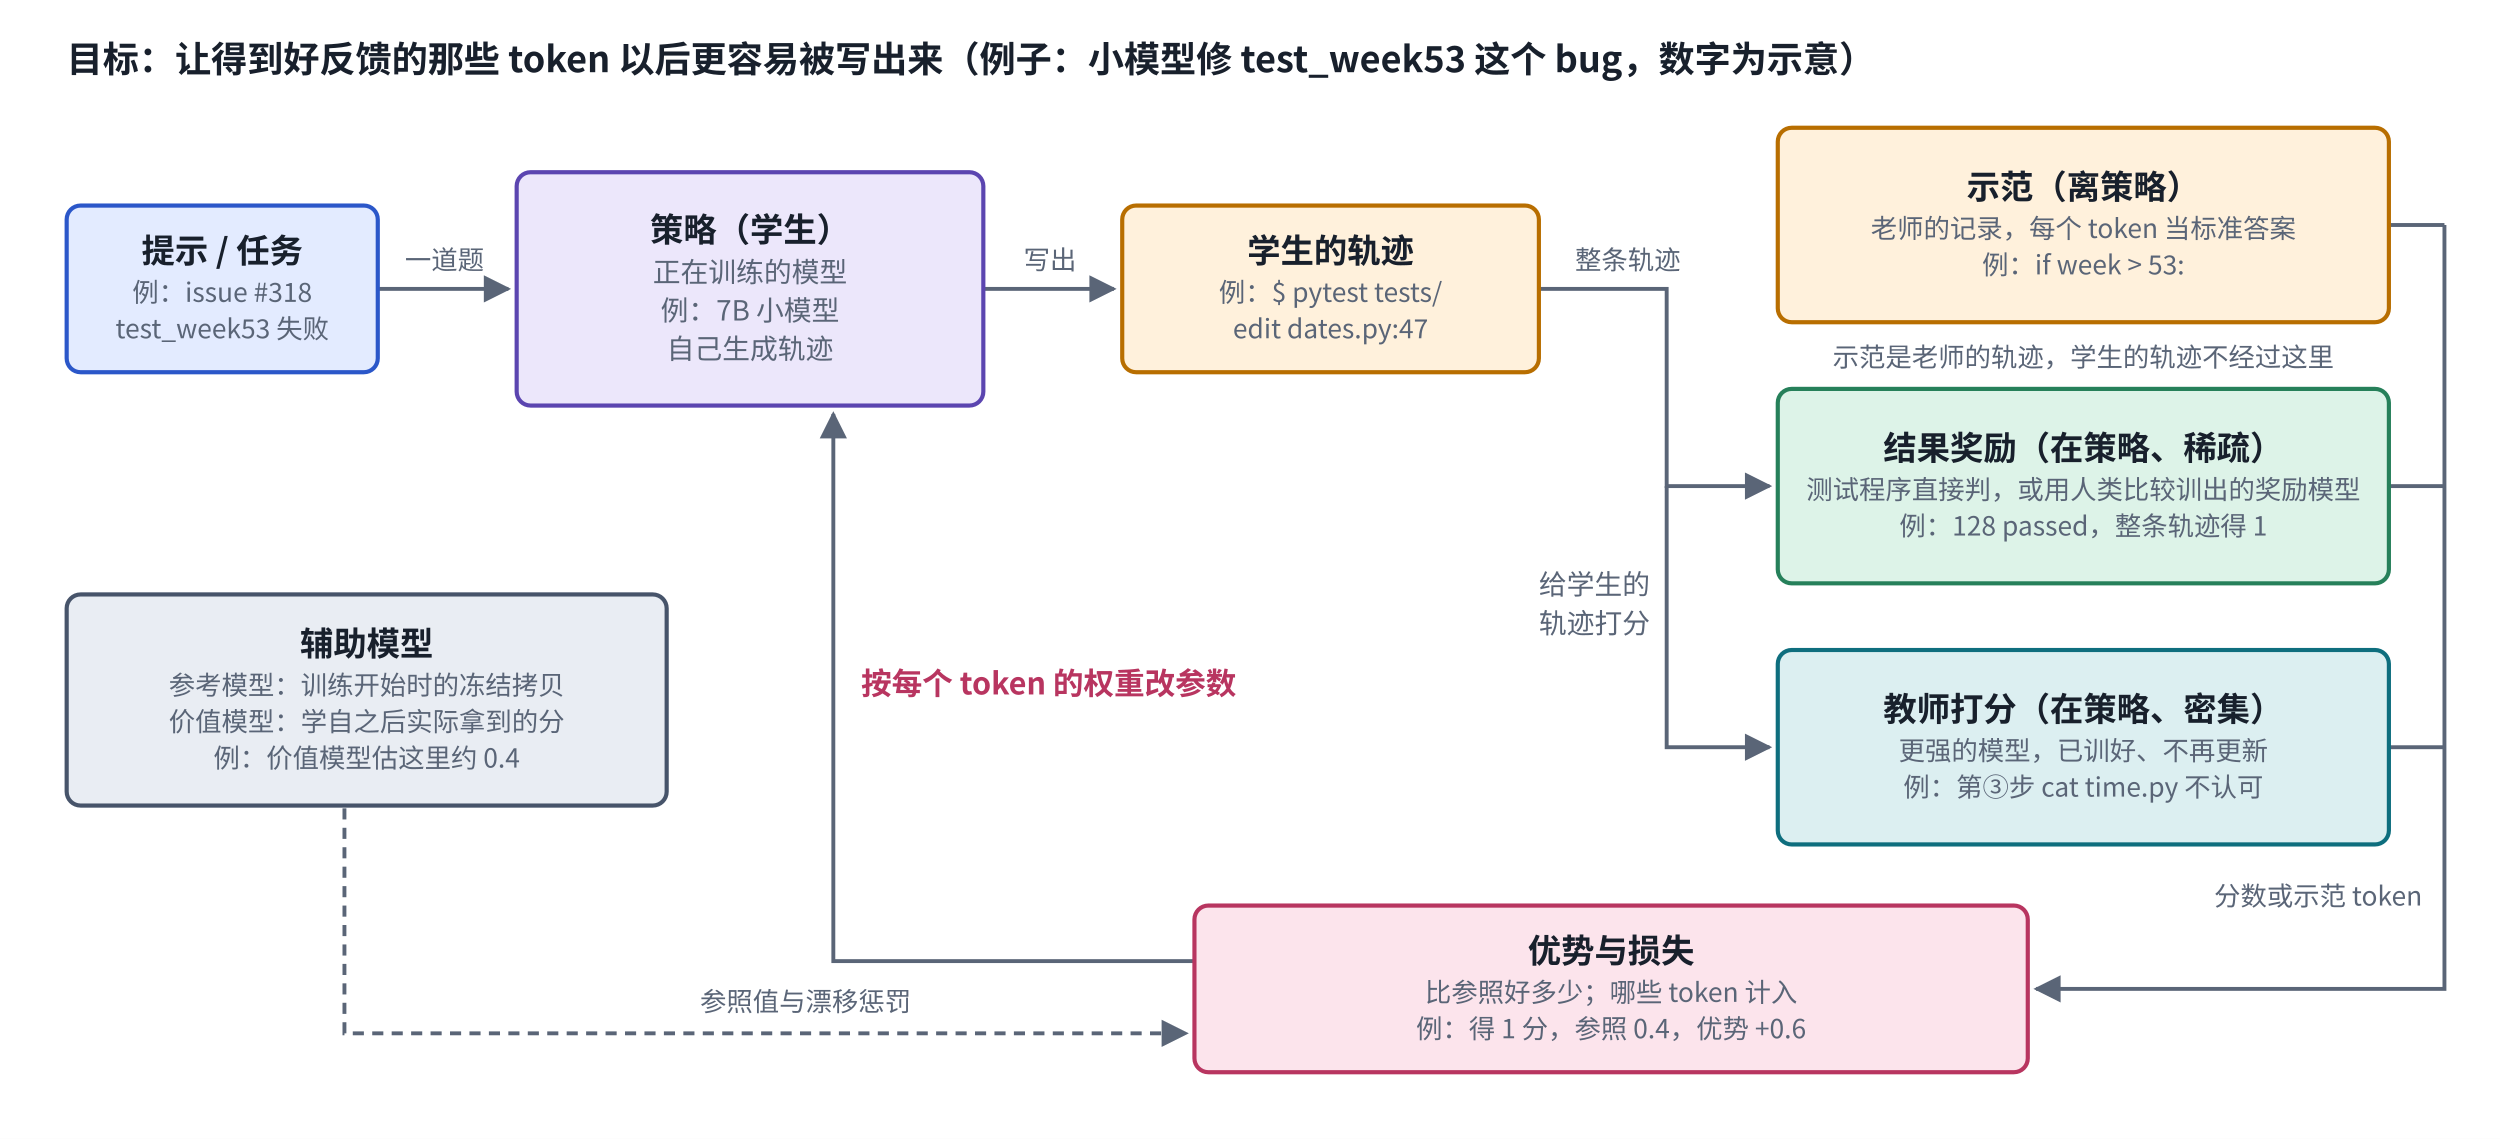
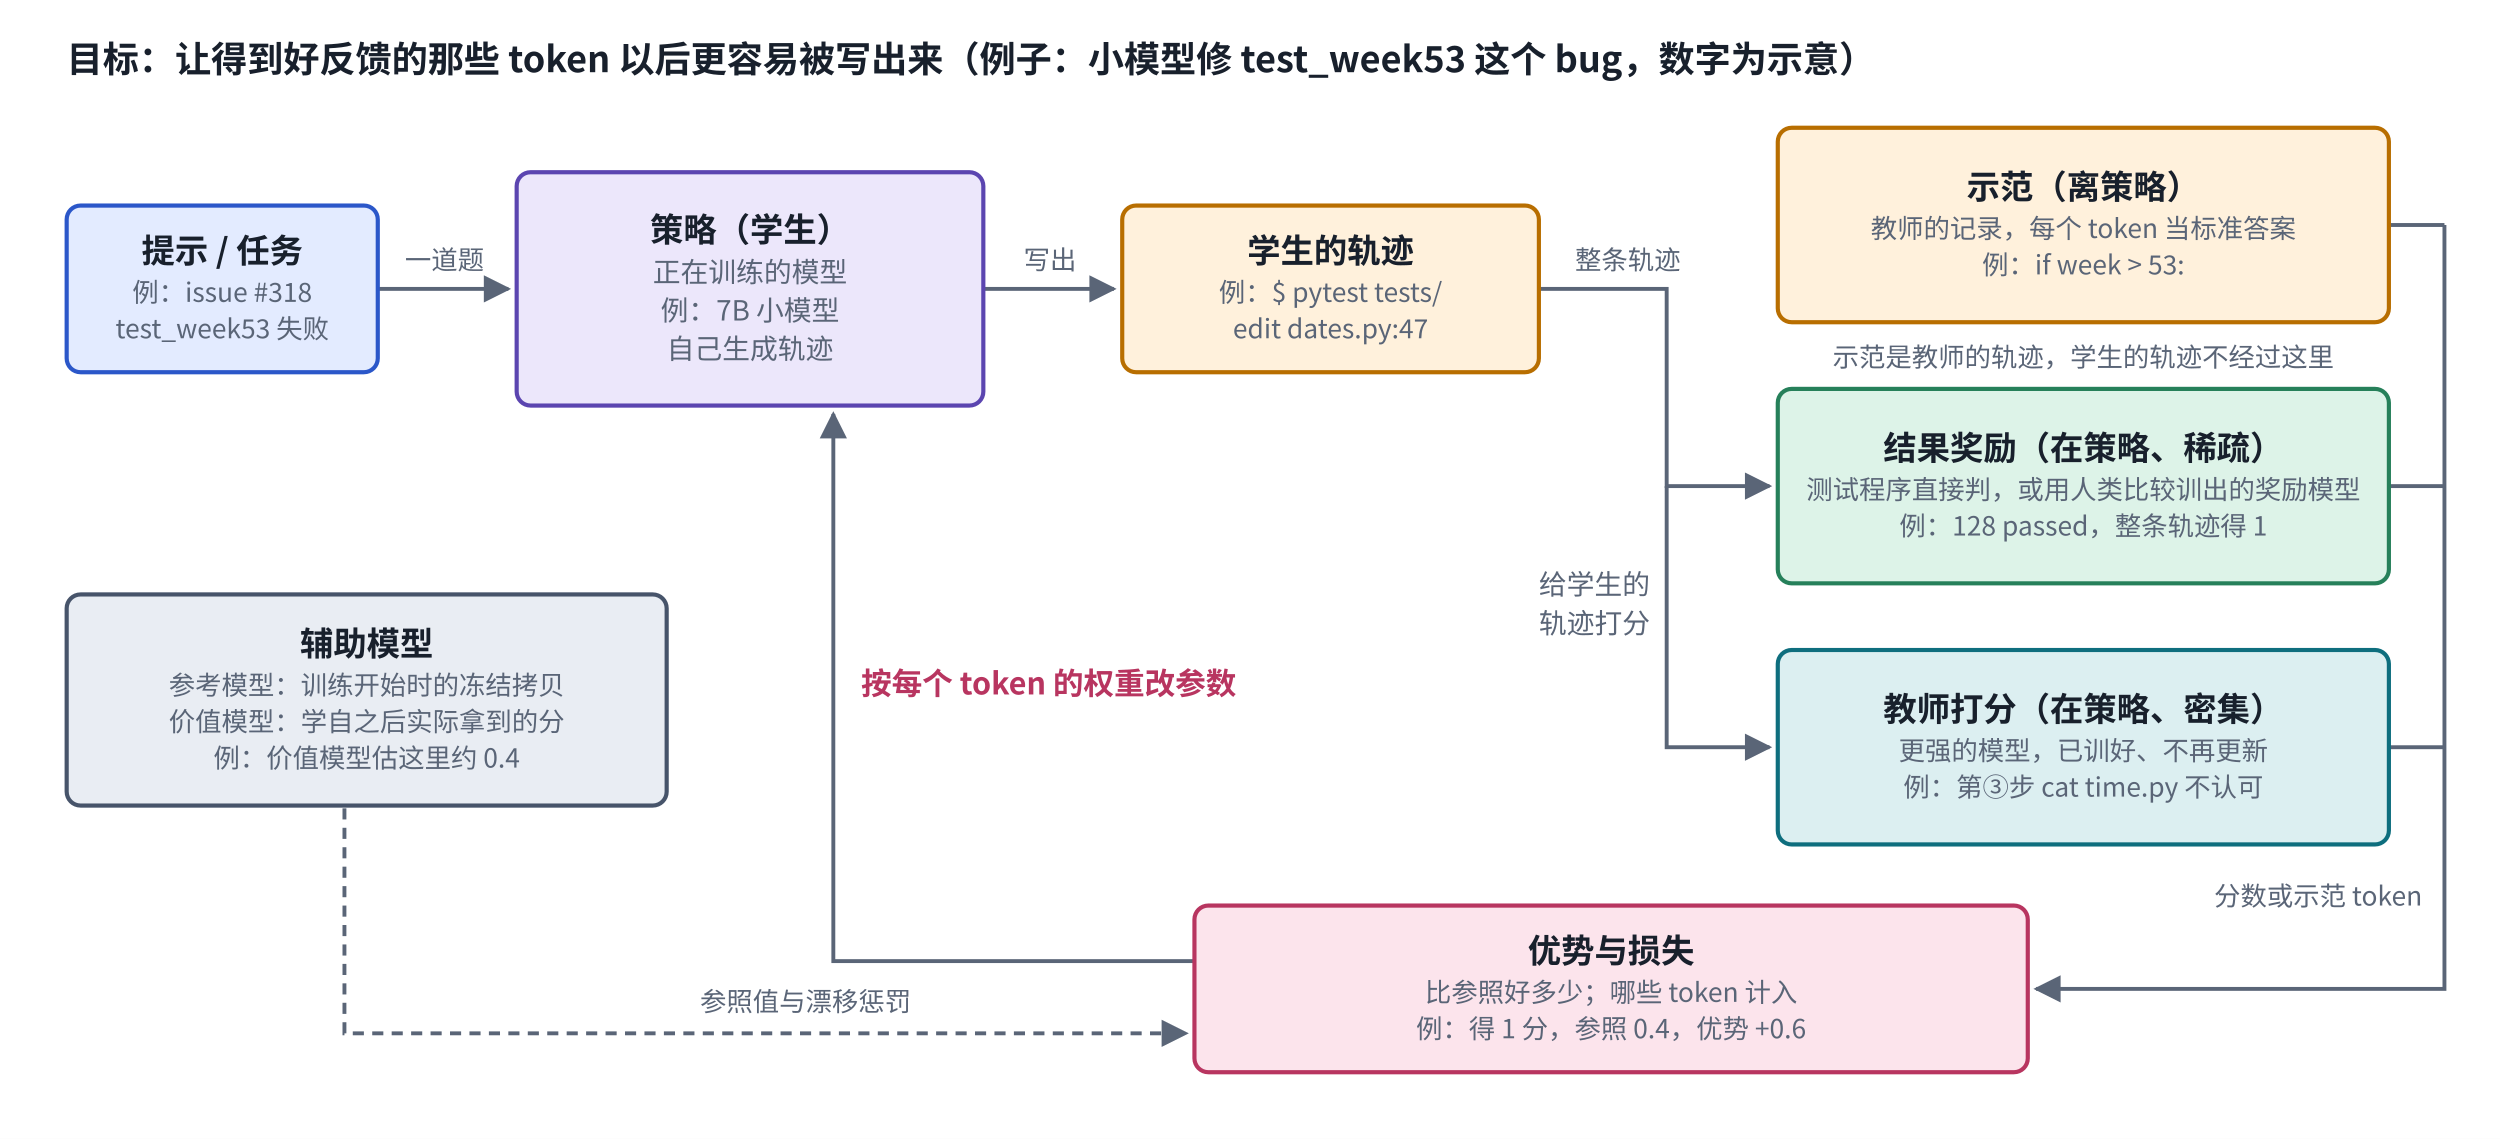
<svg xmlns="http://www.w3.org/2000/svg" viewBox="0 0 900 410" width="900" height="410" role="img" aria-label="后训练的基本循环">
  <defs>
    <marker id="ah-overviewloop" viewBox="0 0 10 10" refX="9" refY="5" markerWidth="7" markerHeight="7" orient="auto-start-reverse">
      <path d="M0,0 L10,5 L0,10 z" fill="#5A6577" />
    </marker>
  </defs>
  <rect x="0" y="0" width="900" height="410" fill="#ffffff" />
  <path d="M136,104 L183,104" fill="none" stroke="#5A6577" stroke-width="1.4" marker-end="url(#ah-overviewloop)" />
  <path d="M354,104 L401,104" fill="none" stroke="#5A6577" stroke-width="1.4" marker-end="url(#ah-overviewloop)" />
  <path d="M554,104 L600,104 L600,175 L637,175" fill="none" stroke="#5A6577" stroke-width="1.4" marker-end="url(#ah-overviewloop)" />
  <path d="M600,175 L600,269 L637,269" fill="none" stroke="#5A6577" stroke-width="1.4" marker-end="url(#ah-overviewloop)" />
  <line x1="860" y1="81" x2="880" y2="81" stroke="#5A6577" stroke-width="1.4" />
  <line x1="860" y1="175" x2="880" y2="175" stroke="#5A6577" stroke-width="1.4" />
  <line x1="860" y1="269" x2="880" y2="269" stroke="#5A6577" stroke-width="1.4" />
  <path d="M880,81 L880,356 L733,356" fill="none" stroke="#5A6577" stroke-width="1.4" marker-end="url(#ah-overviewloop)" />
  <path d="M430,346 L300,346 L300,149" fill="none" stroke="#5A6577" stroke-width="1.4" marker-end="url(#ah-overviewloop)" />
  <path d="M124,284 L124,372 L427,372" fill="none" stroke="#5A6577" stroke-width="1.4" stroke-dasharray="4 3" marker-end="url(#ah-overviewloop)" />
  <rect x="24" y="74" width="112" height="60" rx="5" fill="#E3EBFF" stroke="#2B57C9" stroke-width="1.5" />
  <rect x="186" y="62" width="168" height="84" rx="5" fill="#ECE7FB" stroke="#5B45B0" stroke-width="1.5" />
  <rect x="404" y="74" width="150" height="60" rx="5" fill="#FFF1DC" stroke="#B86E00" stroke-width="1.5" />
  <rect x="640" y="46" width="220" height="70" rx="5" fill="#FFF1DC" stroke="#B86E00" stroke-width="1.5" />
  <rect x="640" y="140" width="220" height="70" rx="5" fill="#DDF3E8" stroke="#26805A" stroke-width="1.5" />
  <rect x="640" y="234" width="220" height="70" rx="5" fill="#DCEFF1" stroke="#0E6E7E" stroke-width="1.5" />
  <rect x="430" y="326" width="300" height="60" rx="5" fill="#FCE4EC" stroke="#B83560" stroke-width="1.5" />
  <rect x="24" y="214" width="216" height="76" rx="5" fill="#E9EDF3" stroke="#47546A" stroke-width="1.5" />
  <text x="24" y="26" text-anchor="start" font-size="13" font-weight="700" fill="#18202C" font-family="PingFang SC, Noto Sans CJK SC, Microsoft YaHei, sans-serif">目标：让得到好反馈的那些 token 以后更容易被写出来（例子：小模型修 test_week53 这个 bug，数字为示意）</text>
  <text x="160" y="97" text-anchor="middle" font-size="9.5" font-weight="500" fill="#5A6577" font-family="PingFang SC, Noto Sans CJK SC, Microsoft YaHei, sans-serif">一道题</text>
  <text x="378" y="97" text-anchor="middle" font-size="9.5" font-weight="500" fill="#5A6577" font-family="PingFang SC, Noto Sans CJK SC, Microsoft YaHei, sans-serif">写出</text>
  <text x="586" y="97" text-anchor="middle" font-size="9.5" font-weight="500" fill="#5A6577" font-family="PingFang SC, Noto Sans CJK SC, Microsoft YaHei, sans-serif">整条轨迹</text>
  <text x="872" y="326" text-anchor="end" font-size="9.5" font-weight="500" fill="#5A6577" font-family="PingFang SC, Noto Sans CJK SC, Microsoft YaHei, sans-serif">分数或示范 token</text>
  <text x="80" y="94.61" text-anchor="middle" font-size="12" font-weight="600" fill="#18202C" font-family="PingFang SC, Noto Sans CJK SC, Microsoft YaHei, sans-serif">提示 / 任务</text>
  <text x="80" y="108.67" text-anchor="middle" font-size="9.5" font-weight="400" fill="#5A6577" font-family="PingFang SC, Noto Sans CJK SC, Microsoft YaHei, sans-serif">例：issue #318</text>
  <text x="80" y="121.78" text-anchor="middle" font-size="9.5" font-weight="400" fill="#5A6577" font-family="PingFang SC, Noto Sans CJK SC, Microsoft YaHei, sans-serif">test_week53 失败</text>
  <text x="270" y="87.02" text-anchor="middle" font-size="12" font-weight="600" fill="#18202C" font-family="PingFang SC, Noto Sans CJK SC, Microsoft YaHei, sans-serif">策略（学生）</text>
  <text x="270" y="101.58" text-anchor="middle" font-size="10" font-weight="400" fill="#5A6577" font-family="PingFang SC, Noto Sans CJK SC, Microsoft YaHei, sans-serif">正在训练的模型</text>
  <text x="270" y="115.38" text-anchor="middle" font-size="10" font-weight="400" fill="#5A6577" font-family="PingFang SC, Noto Sans CJK SC, Microsoft YaHei, sans-serif">例：7B 小模型</text>
  <text x="270" y="129.18" text-anchor="middle" font-size="10" font-weight="400" fill="#5A6577" font-family="PingFang SC, Noto Sans CJK SC, Microsoft YaHei, sans-serif">自己生成轨迹</text>
  <text x="479" y="94.61" text-anchor="middle" font-size="12" font-weight="600" fill="#18202C" font-family="PingFang SC, Noto Sans CJK SC, Microsoft YaHei, sans-serif">学生的轨迹</text>
  <text x="479" y="108.67" text-anchor="middle" font-size="9.5" font-weight="400" fill="#5A6577" font-family="PingFang SC, Noto Sans CJK SC, Microsoft YaHei, sans-serif">例：$ pytest tests/</text>
  <text x="479" y="121.78" text-anchor="middle" font-size="9.5" font-weight="400" fill="#5A6577" font-family="PingFang SC, Noto Sans CJK SC, Microsoft YaHei, sans-serif">edit dates.py:47</text>
  <text x="750" y="71.61" text-anchor="middle" font-size="12" font-weight="600" fill="#18202C" font-family="PingFang SC, Noto Sans CJK SC, Microsoft YaHei, sans-serif">示范（离策略）</text>
-   <text x="750" y="85.67" text-anchor="middle" font-size="9.5" font-weight="400" fill="#5A6577" font-family="PingFang SC, Noto Sans CJK SC, Microsoft YaHei, sans-serif">老师的记录，每个 token 当标准答案</text>
+   <text x="750" y="85.67" text-anchor="middle" font-size="9.5" font-weight="400" fill="#5A6577" font-family="PingFang SC, Noto Sans CJK SC, Microsoft YaHei, sans-serif">教师的记录，每个 token 当标准答案</text>
  <text x="750" y="98.78" text-anchor="middle" font-size="9.5" font-weight="400" fill="#5A6577" font-family="PingFang SC, Noto Sans CJK SC, Microsoft YaHei, sans-serif">例：if week &gt; 53:</text>
  <text x="750" y="165.61" text-anchor="middle" font-size="12" font-weight="600" fill="#18202C" font-family="PingFang SC, Noto Sans CJK SC, Microsoft YaHei, sans-serif">结果奖励（在策略、稀疏）</text>
  <text x="750" y="179.67" text-anchor="middle" font-size="9.5" font-weight="400" fill="#5A6577" font-family="PingFang SC, Noto Sans CJK SC, Microsoft YaHei, sans-serif">测试程序直接判，或用人类比较训出的奖励模型</text>
  <text x="750" y="192.78" text-anchor="middle" font-size="9.5" font-weight="400" fill="#5A6577" font-family="PingFang SC, Noto Sans CJK SC, Microsoft YaHei, sans-serif">例：128 passed，整条轨迹得 1</text>
  <text x="750" y="259.61" text-anchor="middle" font-size="12" font-weight="600" fill="#18202C" font-family="PingFang SC, Noto Sans CJK SC, Microsoft YaHei, sans-serif">教师打分（在策略、密集）</text>
  <text x="750" y="273.67" text-anchor="middle" font-size="9.5" font-weight="400" fill="#5A6577" font-family="PingFang SC, Noto Sans CJK SC, Microsoft YaHei, sans-serif">更强的模型，已训好、不再更新</text>
  <text x="750" y="286.78" text-anchor="middle" font-size="9.5" font-weight="400" fill="#5A6577" font-family="PingFang SC, Noto Sans CJK SC, Microsoft YaHei, sans-serif">例：第③步 cat time.py 不认可</text>
  <text x="594" y="214" text-anchor="end" font-size="10" font-weight="400" fill="#5A6577" font-family="PingFang SC, Noto Sans CJK SC, Microsoft YaHei, sans-serif">给学生的</text>
  <text x="594" y="228" text-anchor="end" font-size="10" font-weight="400" fill="#5A6577" font-family="PingFang SC, Noto Sans CJK SC, Microsoft YaHei, sans-serif">轨迹打分</text>
-   <text x="750" y="132" text-anchor="middle" font-size="9.5" font-weight="400" fill="#5A6577" font-family="PingFang SC, Noto Sans CJK SC, Microsoft YaHei, sans-serif">示范是老师的轨迹，学生的轨迹不经过这里</text>
+   <text x="750" y="132" text-anchor="middle" font-size="9.5" font-weight="400" fill="#5A6577" font-family="PingFang SC, Noto Sans CJK SC, Microsoft YaHei, sans-serif">示范是教师的轨迹，学生的轨迹不经过这里</text>
  <text x="580" y="346.61" text-anchor="middle" font-size="12" font-weight="600" fill="#18202C" font-family="PingFang SC, Noto Sans CJK SC, Microsoft YaHei, sans-serif">优势与损失</text>
  <text x="580" y="360.67" text-anchor="middle" font-size="9.5" font-weight="400" fill="#5A6577" font-family="PingFang SC, Noto Sans CJK SC, Microsoft YaHei, sans-serif">比参照好多少；哪些 token 计入</text>
  <text x="580" y="373.78" text-anchor="middle" font-size="9.5" font-weight="400" fill="#5A6577" font-family="PingFang SC, Noto Sans CJK SC, Microsoft YaHei, sans-serif">例：得 1 分，参照 0.4，优势 +0.6</text>
  <text x="310" y="250" text-anchor="start" font-size="11" font-weight="600" fill="#B83560" font-family="PingFang SC, Noto Sans CJK SC, Microsoft YaHei, sans-serif" style="paint-order:stroke;stroke-width:4px;stroke-linejoin:round" stroke="#ffffff">按每个 token 的权重改参数</text>
  <text x="132" y="236.055" text-anchor="middle" font-size="12" font-weight="600" fill="#18202C" font-family="PingFang SC, Noto Sans CJK SC, Microsoft YaHei, sans-serif">辅助模型</text>
  <text x="132" y="250.115" text-anchor="middle" font-size="9.5" font-weight="400" fill="#5A6577" font-family="PingFang SC, Noto Sans CJK SC, Microsoft YaHei, sans-serif">参考模型：训练开始时的冻结拷贝</text>
  <text x="132" y="263.225" text-anchor="middle" font-size="9.5" font-weight="400" fill="#5A6577" font-family="PingFang SC, Noto Sans CJK SC, Microsoft YaHei, sans-serif">价值模型：学自之后实际拿到的分</text>
  <text x="132" y="276.335" text-anchor="middle" font-size="9.5" font-weight="400" fill="#5A6577" font-family="PingFang SC, Noto Sans CJK SC, Microsoft YaHei, sans-serif">例：价值模型估这里约 0.4</text>
  <text x="290" y="364" text-anchor="middle" font-size="9.5" font-weight="500" fill="#5A6577" font-family="PingFang SC, Noto Sans CJK SC, Microsoft YaHei, sans-serif">参照值与漂移惩罚</text>
</svg>
